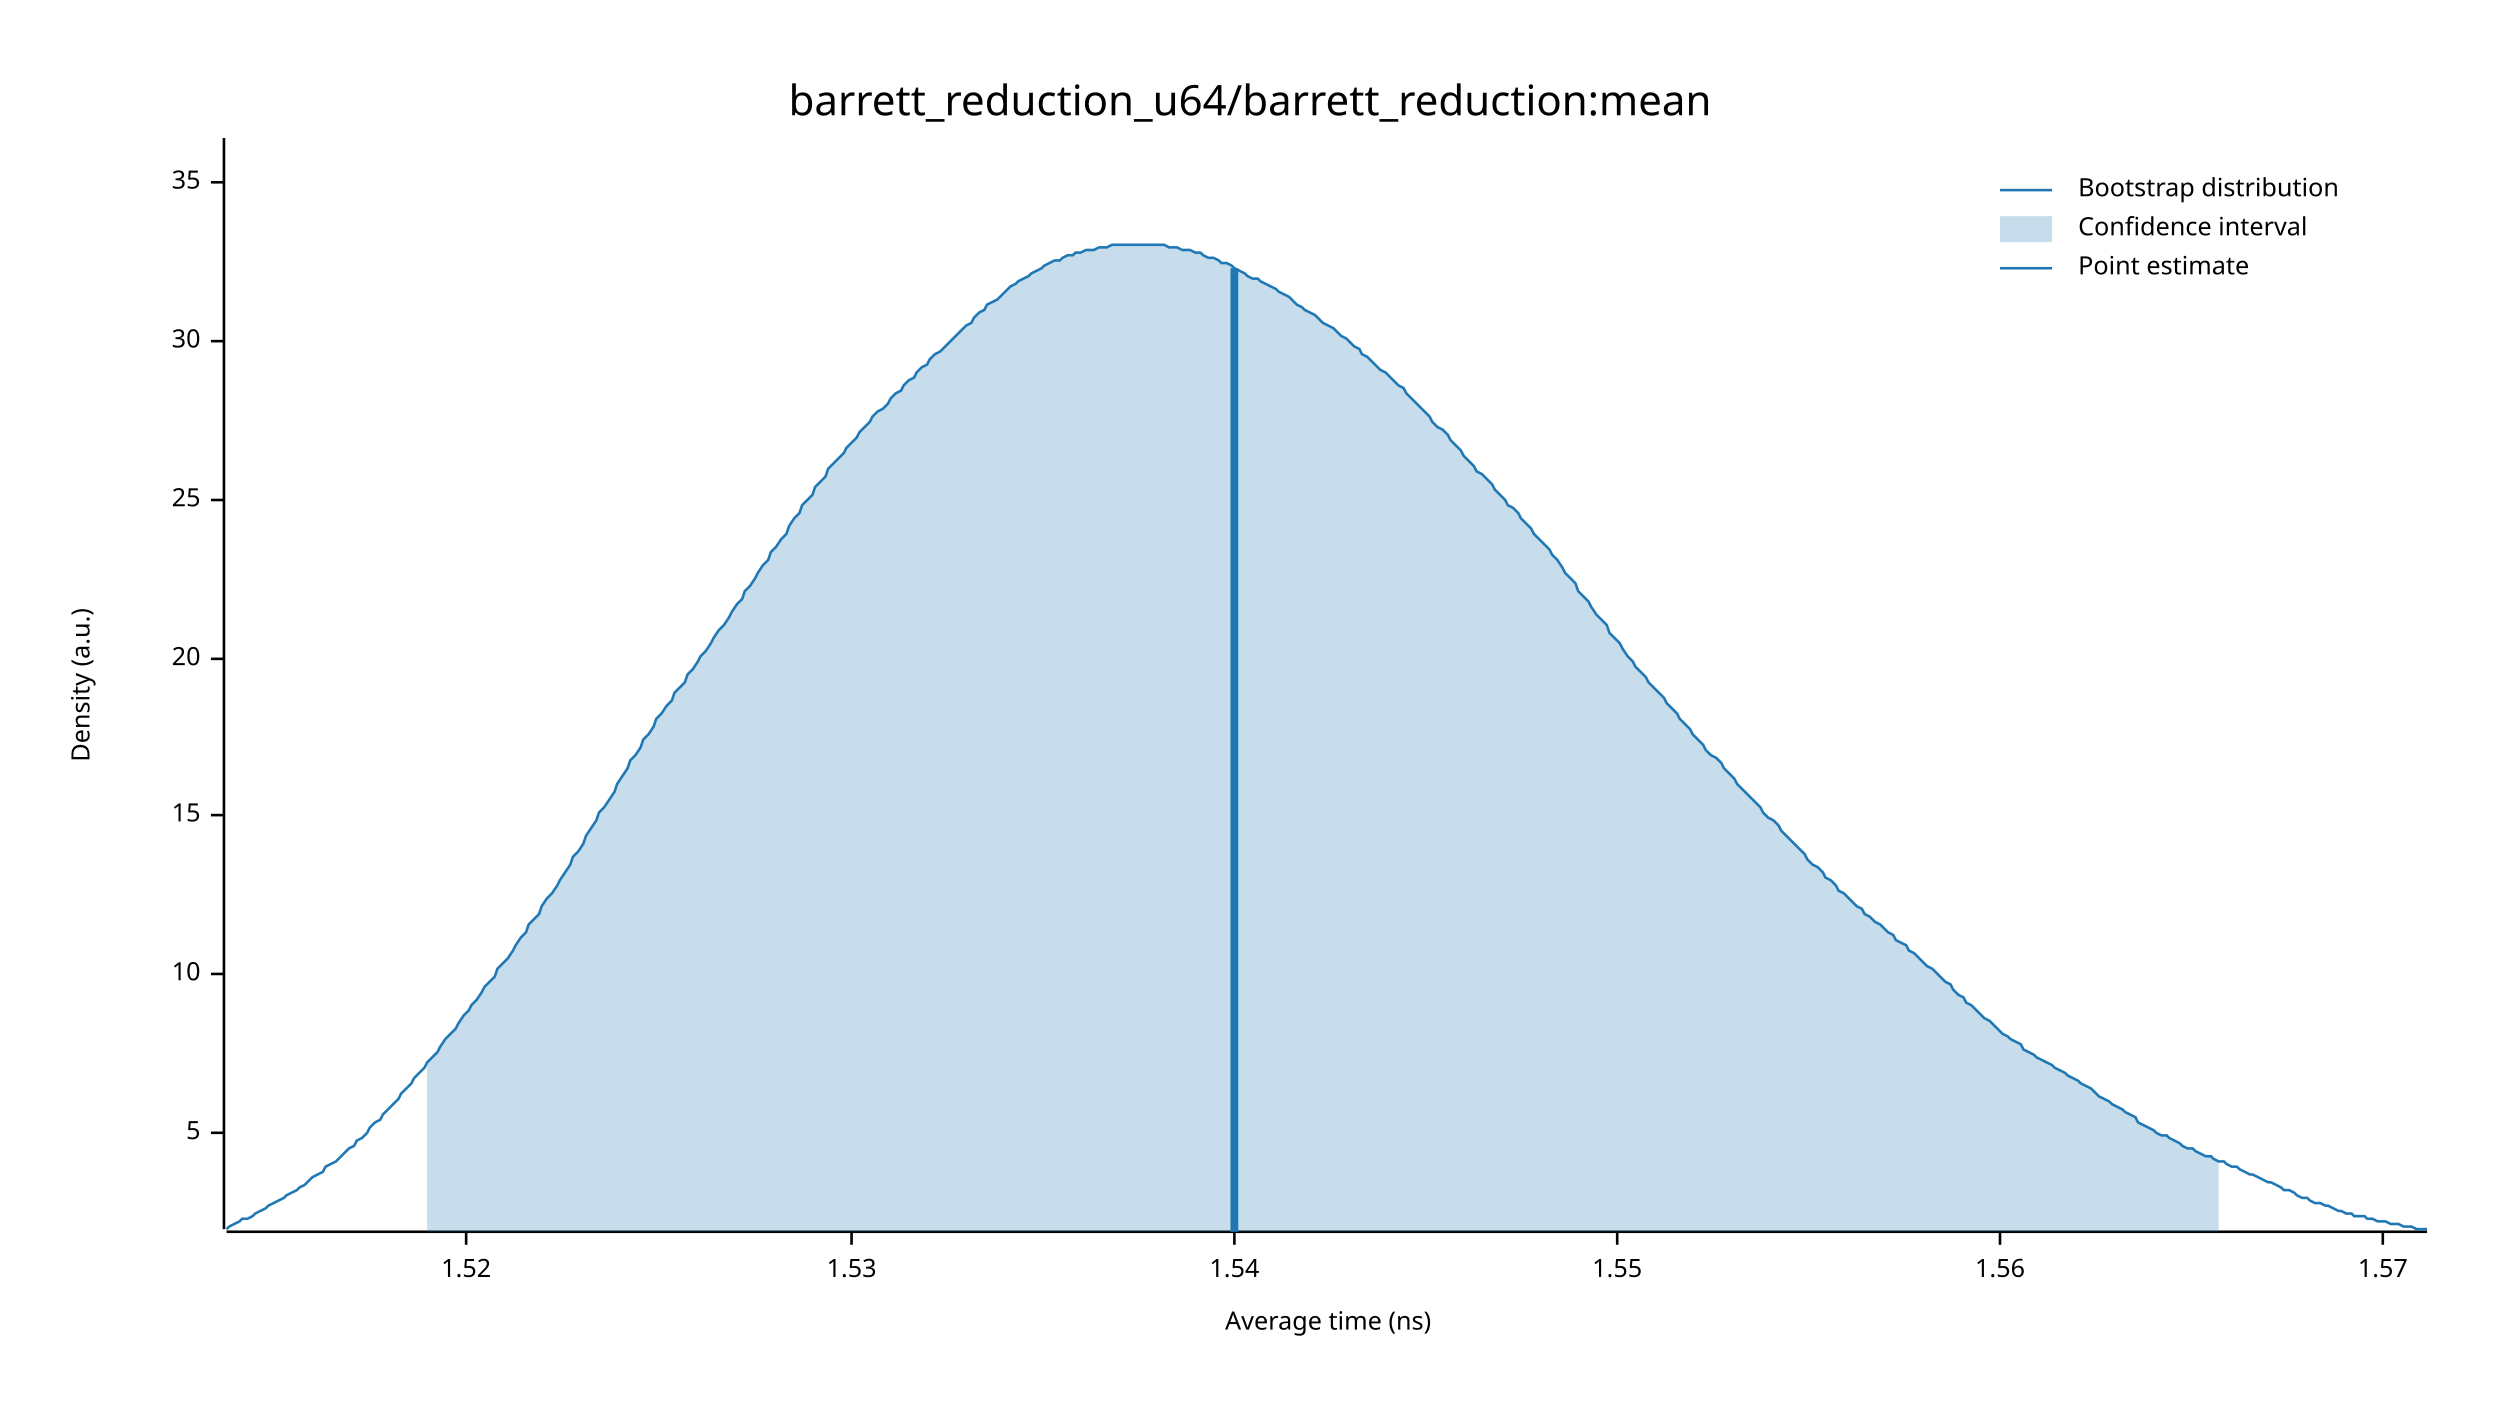
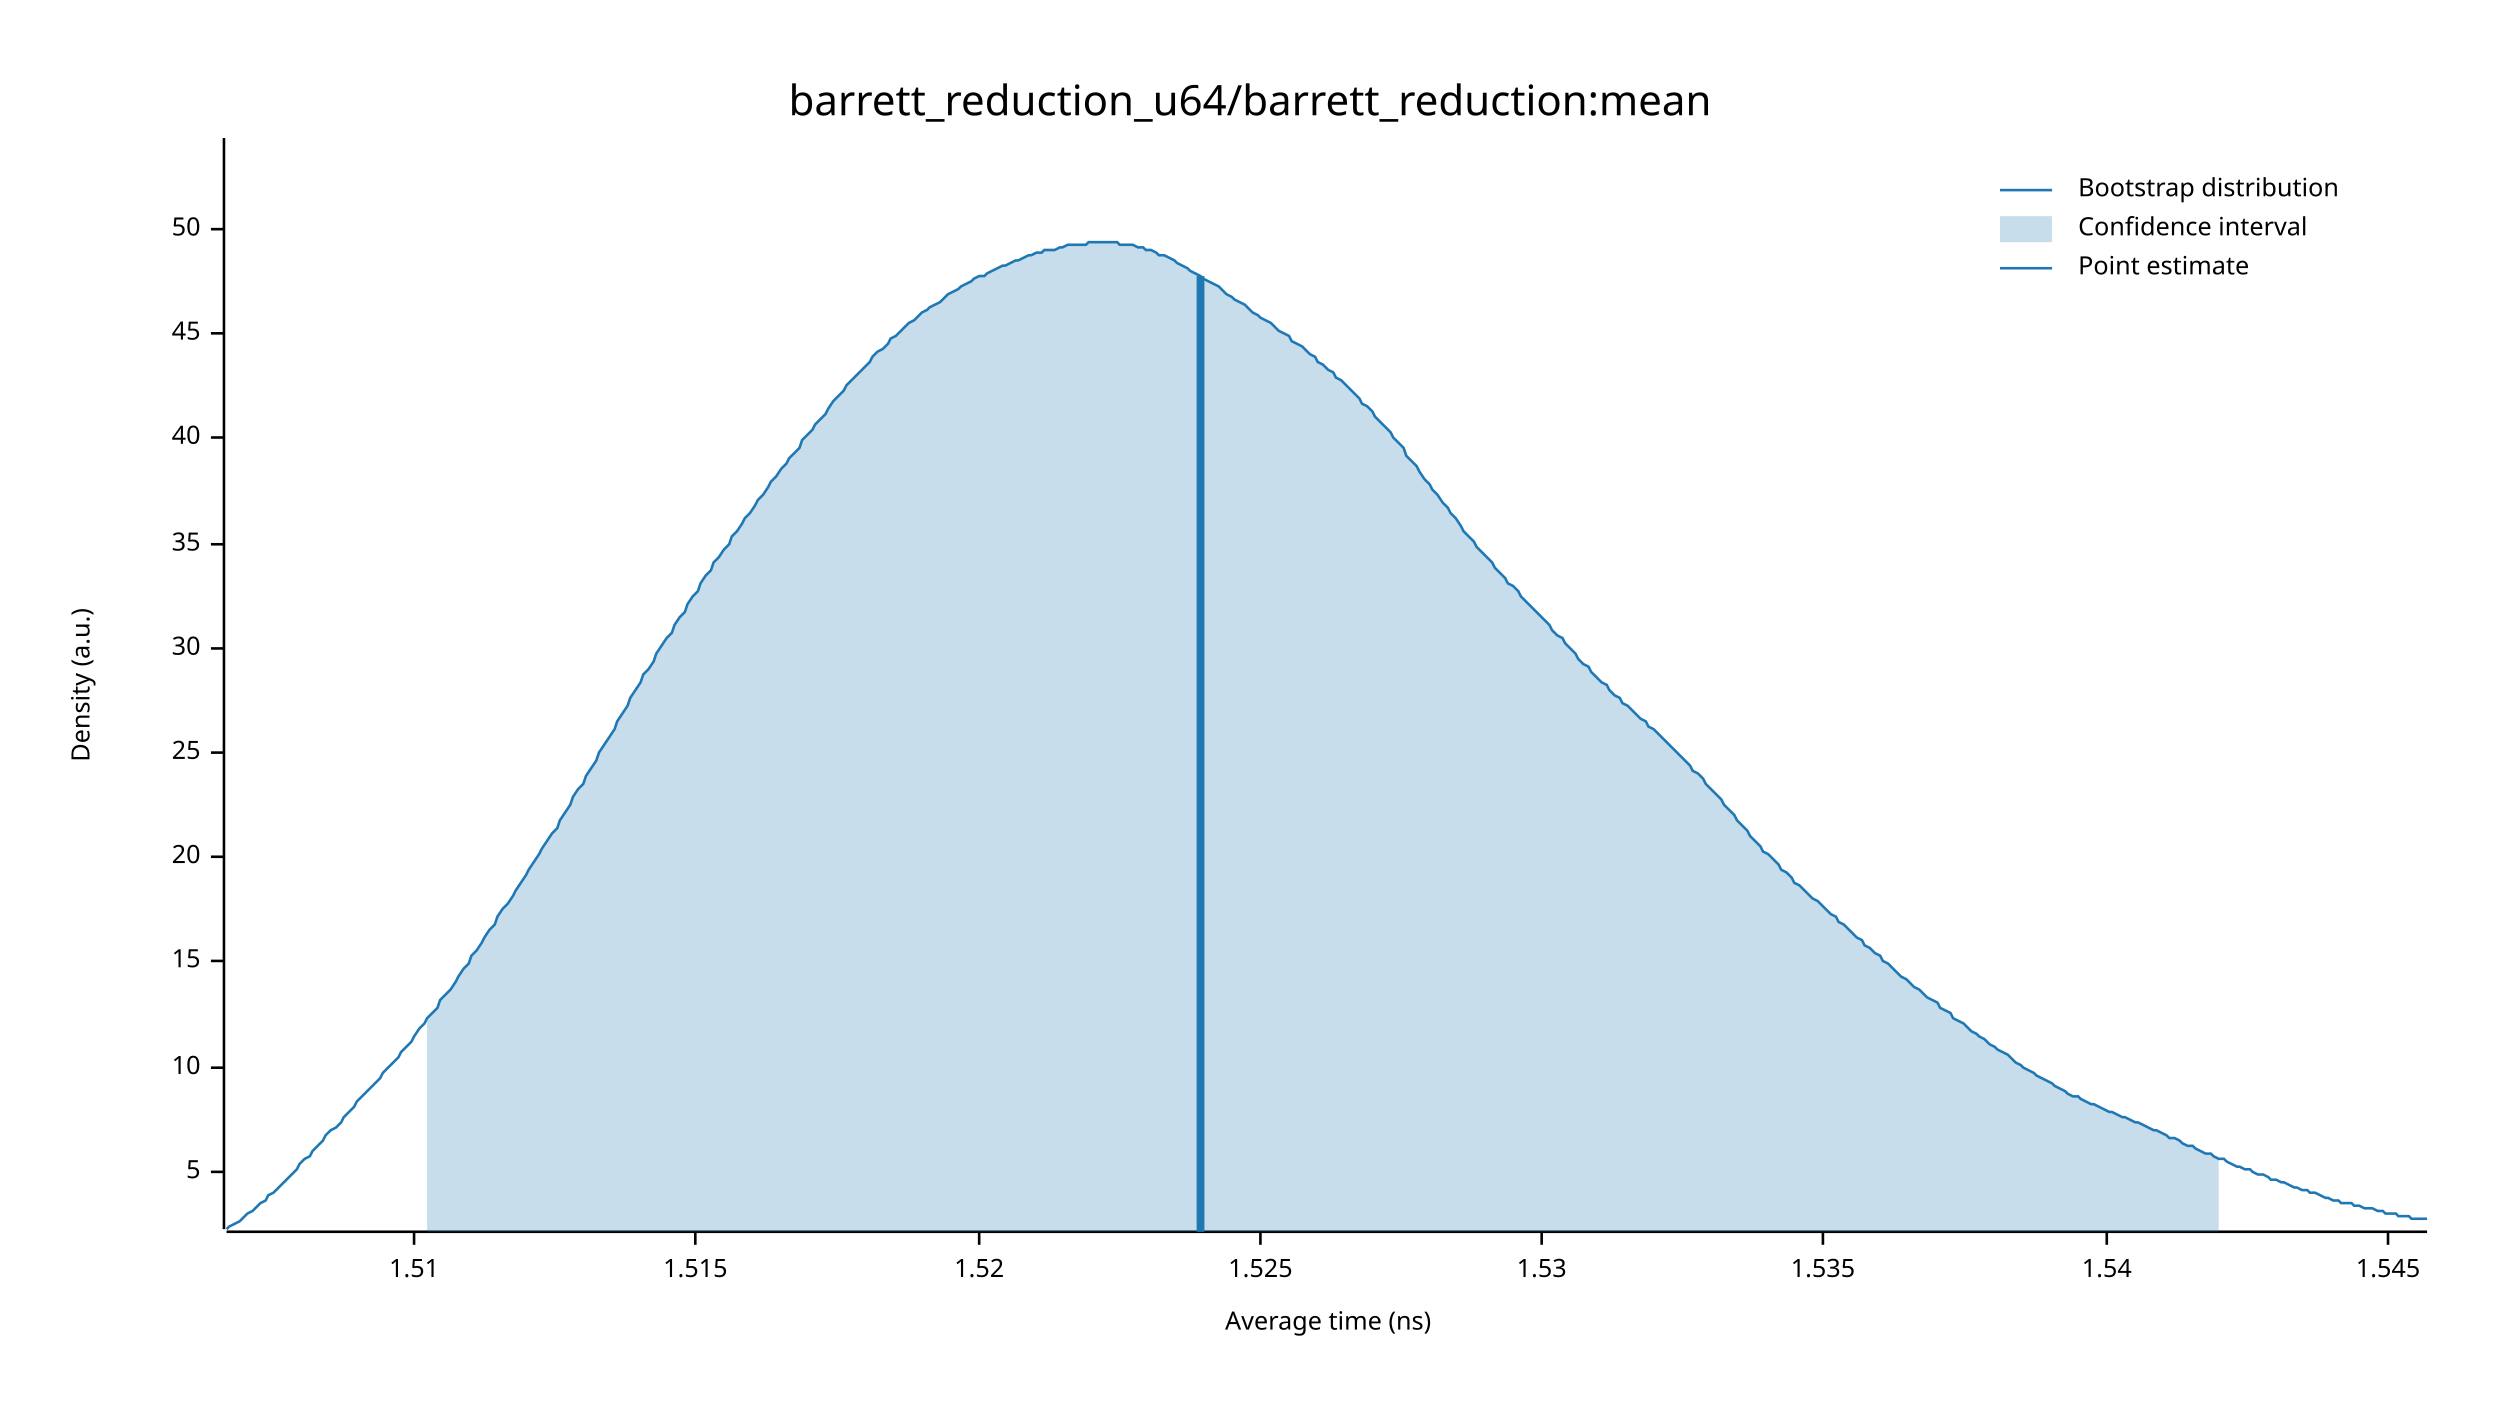
<svg xmlns="http://www.w3.org/2000/svg" width="960" height="540" viewBox="0 0 960 540">
  <text x="480" y="32" dy="0.76em" text-anchor="middle" font-family="sans-serif" font-size="16.129" opacity="1" fill="#000000">
barrett_reduction_u64/barrett_reduction:mean
</text>
  <text x="27" y="263" dy="0.76em" text-anchor="middle" font-family="sans-serif" font-size="9.677" opacity="1" fill="#000000" transform="rotate(270, 27, 263)">
Density (a.u.)
</text>
  <text x="510" y="513" dy="-0.5ex" text-anchor="middle" font-family="sans-serif" font-size="9.677" opacity="1" fill="#000000">
Average time (ns)
</text>
  <polyline fill="none" opacity="1" stroke="#000000" stroke-width="1" points="86,53 86,472 " />
-   <text x="77" y="435" dy="0.5ex" text-anchor="end" font-family="sans-serif" font-size="9.677" opacity="1" fill="#000000">
+   <text x="77" y="450" dy="0.5ex" text-anchor="end" font-family="sans-serif" font-size="9.677" opacity="1" fill="#000000">
5
</text>
-   <polyline fill="none" opacity="1" stroke="#000000" stroke-width="1" points="81,435 86,435 " />
-   <text x="77" y="374" dy="0.5ex" text-anchor="end" font-family="sans-serif" font-size="9.677" opacity="1" fill="#000000">
+   <polyline fill="none" opacity="1" stroke="#000000" stroke-width="1" points="81,450 86,450 " />
+   <text x="77" y="410" dy="0.5ex" text-anchor="end" font-family="sans-serif" font-size="9.677" opacity="1" fill="#000000">
10
</text>
-   <polyline fill="none" opacity="1" stroke="#000000" stroke-width="1" points="81,374 86,374 " />
-   <text x="77" y="313" dy="0.5ex" text-anchor="end" font-family="sans-serif" font-size="9.677" opacity="1" fill="#000000">
+   <polyline fill="none" opacity="1" stroke="#000000" stroke-width="1" points="81,410 86,410 " />
+   <text x="77" y="369" dy="0.5ex" text-anchor="end" font-family="sans-serif" font-size="9.677" opacity="1" fill="#000000">
15
</text>
-   <polyline fill="none" opacity="1" stroke="#000000" stroke-width="1" points="81,313 86,313 " />
-   <text x="77" y="253" dy="0.5ex" text-anchor="end" font-family="sans-serif" font-size="9.677" opacity="1" fill="#000000">
+   <polyline fill="none" opacity="1" stroke="#000000" stroke-width="1" points="81,369 86,369 " />
+   <text x="77" y="329" dy="0.5ex" text-anchor="end" font-family="sans-serif" font-size="9.677" opacity="1" fill="#000000">
20
</text>
-   <polyline fill="none" opacity="1" stroke="#000000" stroke-width="1" points="81,253 86,253 " />
-   <text x="77" y="192" dy="0.5ex" text-anchor="end" font-family="sans-serif" font-size="9.677" opacity="1" fill="#000000">
+   <polyline fill="none" opacity="1" stroke="#000000" stroke-width="1" points="81,329 86,329 " />
+   <text x="77" y="289" dy="0.5ex" text-anchor="end" font-family="sans-serif" font-size="9.677" opacity="1" fill="#000000">
25
</text>
-   <polyline fill="none" opacity="1" stroke="#000000" stroke-width="1" points="81,192 86,192 " />
-   <text x="77" y="131" dy="0.5ex" text-anchor="end" font-family="sans-serif" font-size="9.677" opacity="1" fill="#000000">
+   <polyline fill="none" opacity="1" stroke="#000000" stroke-width="1" points="81,289 86,289 " />
+   <text x="77" y="249" dy="0.5ex" text-anchor="end" font-family="sans-serif" font-size="9.677" opacity="1" fill="#000000">
30
</text>
-   <polyline fill="none" opacity="1" stroke="#000000" stroke-width="1" points="81,131 86,131 " />
-   <text x="77" y="70" dy="0.5ex" text-anchor="end" font-family="sans-serif" font-size="9.677" opacity="1" fill="#000000">
+   <polyline fill="none" opacity="1" stroke="#000000" stroke-width="1" points="81,249 86,249 " />
+   <text x="77" y="209" dy="0.5ex" text-anchor="end" font-family="sans-serif" font-size="9.677" opacity="1" fill="#000000">
35
</text>
-   <polyline fill="none" opacity="1" stroke="#000000" stroke-width="1" points="81,70 86,70 " />
+   <polyline fill="none" opacity="1" stroke="#000000" stroke-width="1" points="81,209 86,209 " />
+   <text x="77" y="168" dy="0.5ex" text-anchor="end" font-family="sans-serif" font-size="9.677" opacity="1" fill="#000000">
+ 40
+ </text>
+   <polyline fill="none" opacity="1" stroke="#000000" stroke-width="1" points="81,168 86,168 " />
+   <text x="77" y="128" dy="0.5ex" text-anchor="end" font-family="sans-serif" font-size="9.677" opacity="1" fill="#000000">
+ 45
+ </text>
+   <polyline fill="none" opacity="1" stroke="#000000" stroke-width="1" points="81,128 86,128 " />
+   <text x="77" y="88" dy="0.5ex" text-anchor="end" font-family="sans-serif" font-size="9.677" opacity="1" fill="#000000">
+ 50
+ </text>
+   <polyline fill="none" opacity="1" stroke="#000000" stroke-width="1" points="81,88 86,88 " />
  <polyline fill="none" opacity="1" stroke="#000000" stroke-width="1" points="87,473 932,473 " />
-   <text x="179" y="483" dy="0.76em" text-anchor="middle" font-family="sans-serif" font-size="9.677" opacity="1" fill="#000000">
+   <text x="159" y="483" dy="0.76em" text-anchor="middle" font-family="sans-serif" font-size="9.677" opacity="1" fill="#000000">
+ 1.51
+ </text>
+   <polyline fill="none" opacity="1" stroke="#000000" stroke-width="1" points="159,473 159,478 " />
+   <text x="267" y="483" dy="0.76em" text-anchor="middle" font-family="sans-serif" font-size="9.677" opacity="1" fill="#000000">
+ 1.515
+ </text>
+   <polyline fill="none" opacity="1" stroke="#000000" stroke-width="1" points="267,473 267,478 " />
+   <text x="376" y="483" dy="0.76em" text-anchor="middle" font-family="sans-serif" font-size="9.677" opacity="1" fill="#000000">
1.52
</text>
-   <polyline fill="none" opacity="1" stroke="#000000" stroke-width="1" points="179,473 179,478 " />
-   <text x="327" y="483" dy="0.76em" text-anchor="middle" font-family="sans-serif" font-size="9.677" opacity="1" fill="#000000">
+   <polyline fill="none" opacity="1" stroke="#000000" stroke-width="1" points="376,473 376,478 " />
+   <text x="484" y="483" dy="0.76em" text-anchor="middle" font-family="sans-serif" font-size="9.677" opacity="1" fill="#000000">
+ 1.525
+ </text>
+   <polyline fill="none" opacity="1" stroke="#000000" stroke-width="1" points="484,473 484,478 " />
+   <text x="592" y="483" dy="0.76em" text-anchor="middle" font-family="sans-serif" font-size="9.677" opacity="1" fill="#000000">
1.53
</text>
-   <polyline fill="none" opacity="1" stroke="#000000" stroke-width="1" points="327,473 327,478 " />
-   <text x="474" y="483" dy="0.76em" text-anchor="middle" font-family="sans-serif" font-size="9.677" opacity="1" fill="#000000">
+   <polyline fill="none" opacity="1" stroke="#000000" stroke-width="1" points="592,473 592,478 " />
+   <text x="700" y="483" dy="0.76em" text-anchor="middle" font-family="sans-serif" font-size="9.677" opacity="1" fill="#000000">
+ 1.535
+ </text>
+   <polyline fill="none" opacity="1" stroke="#000000" stroke-width="1" points="700,473 700,478 " />
+   <text x="809" y="483" dy="0.76em" text-anchor="middle" font-family="sans-serif" font-size="9.677" opacity="1" fill="#000000">
1.54
</text>
-   <polyline fill="none" opacity="1" stroke="#000000" stroke-width="1" points="474,473 474,478 " />
-   <text x="621" y="483" dy="0.76em" text-anchor="middle" font-family="sans-serif" font-size="9.677" opacity="1" fill="#000000">
- 1.55
+   <polyline fill="none" opacity="1" stroke="#000000" stroke-width="1" points="809,473 809,478 " />
+   <text x="917" y="483" dy="0.76em" text-anchor="middle" font-family="sans-serif" font-size="9.677" opacity="1" fill="#000000">
+ 1.545
</text>
-   <polyline fill="none" opacity="1" stroke="#000000" stroke-width="1" points="621,473 621,478 " />
-   <text x="768" y="483" dy="0.76em" text-anchor="middle" font-family="sans-serif" font-size="9.677" opacity="1" fill="#000000">
- 1.56
- </text>
-   <polyline fill="none" opacity="1" stroke="#000000" stroke-width="1" points="768,473 768,478 " />
-   <text x="915" y="483" dy="0.76em" text-anchor="middle" font-family="sans-serif" font-size="9.677" opacity="1" fill="#000000">
- 1.57
- </text>
-   <polyline fill="none" opacity="1" stroke="#000000" stroke-width="1" points="915,473 915,478 " />
-   <polyline fill="none" opacity="1" stroke="#1F78B4" stroke-width="1" points="87,472 88,471 90,470 92,469 93,468 95,468 97,467 98,466 100,465 102,464 103,463 105,462 107,461 109,460 110,459 112,458 114,457 115,456 117,455 119,453 120,452 122,451 124,450 125,448 127,447 129,446 131,444 132,443 134,441 136,440 137,438 139,437 141,435 142,433 144,431 146,430 147,428 149,426 151,424 153,422 154,420 156,418 158,416 159,414 161,412 163,410 164,408 166,406 168,404 169,402 171,399 173,397 175,395 176,393 178,390 180,388 181,386 183,384 185,381 186,379 188,377 190,375 191,372 193,370 195,368 197,365 198,363 200,360 202,358 203,355 205,353 207,351 208,348 210,345 212,343 214,340 215,338 217,335 219,332 220,329 222,327 224,324 225,321 227,318 229,315 230,312 232,310 234,307 236,304 237,301 239,298 241,295 242,292 244,290 246,287 247,284 249,282 251,279 252,276 254,274 256,271 258,269 259,266 261,264 263,262 264,259 266,257 268,254 269,252 271,250 273,247 274,245 276,242 278,240 280,237 281,235 283,232 285,230 286,227 288,225 290,222 291,220 293,217 295,215 296,212 298,210 300,207 302,205 303,202 305,199 307,197 308,194 310,192 312,190 313,187 315,185 317,183 318,180 320,178 322,176 324,174 325,172 327,170 329,168 330,166 332,164 334,162 335,160 337,158 339,157 341,155 342,153 344,151 346,150 347,148 349,146 351,145 352,143 354,141 356,140 357,138 359,136 361,135 363,133 364,132 366,130 368,128 369,127 371,125 373,124 374,122 376,120 378,119 379,117 381,116 383,115 385,113 386,112 388,110 390,109 391,108 393,107 395,106 396,105 398,104 400,103 401,102 403,101 405,100 407,100 408,99 410,98 412,98 413,97 415,97 417,96 418,96 420,96 422,95 423,95 425,95 427,94 429,94 430,94 432,94 434,94 435,94 437,94 439,94 440,94 442,94 444,94 445,94 447,94 449,95 451,95 452,95 454,96 456,96 457,96 459,97 461,97 462,98 464,99 466,99 468,100 469,101 471,101 473,102 474,103 476,104 478,105 479,106 481,107 483,107 484,108 486,109 488,110 490,111 491,112 493,113 495,114 496,115 498,117 500,118 501,119 503,120 505,121 506,122 508,124 510,125 512,126 513,127 515,129 517,130 518,131 520,133 522,134 523,136 525,137 527,139 528,140 530,142 532,143 534,145 535,146 537,148 539,149 540,151 542,153 544,155 545,156 547,158 549,160 550,162 552,164 554,165 556,167 557,169 559,171 561,173 562,175 564,177 566,179 567,181 569,182 571,184 573,186 574,188 576,190 578,192 579,194 581,195 583,197 584,199 586,201 588,203 589,205 591,207 593,209 595,211 596,213 598,215 600,218 601,220 603,222 605,224 606,227 608,229 610,231 611,233 613,236 615,238 617,240 618,243 620,245 622,247 623,249 625,252 627,254 628,256 630,258 632,260 633,262 635,264 637,266 639,268 640,270 642,272 644,274 645,276 647,278 649,280 650,282 652,284 654,286 655,288 657,290 659,291 661,293 662,295 664,297 666,299 667,301 669,303 671,305 672,306 674,308 676,310 677,312 679,314 681,315 683,317 684,319 686,321 688,323 689,324 691,326 693,328 694,330 696,332 698,333 700,335 701,337 703,338 705,340 706,342 708,343 710,345 711,346 713,348 715,349 716,351 718,352 720,354 722,355 723,356 725,358 727,359 728,361 730,362 732,363 733,365 735,366 737,368 738,369 740,371 742,372 744,374 745,375 747,377 749,378 750,380 752,382 754,383 755,385 757,386 759,388 760,389 762,391 764,392 766,394 767,395 769,397 771,398 772,399 774,400 776,401 777,403 779,404 781,405 782,406 784,407 786,408 788,409 789,410 791,411 793,412 794,413 796,414 798,415 799,416 801,417 803,418 804,419 806,421 808,422 810,423 811,424 813,425 815,426 816,427 818,428 820,429 821,431 823,432 825,433 827,434 828,435 830,436 832,436 833,437 835,438 837,439 838,440 840,441 842,441 843,442 845,443 847,444 849,444 850,445 852,446 854,446 855,447 857,448 859,448 860,449 862,450 864,451 865,451 867,452 869,453 871,454 872,454 874,455 876,456 877,457 879,457 881,458 882,459 884,460 886,460 887,461 889,462 891,462 893,463 894,463 896,464 898,465 899,465 901,466 903,466 904,467 906,467 908,467 909,468 911,468 913,469 915,469 916,469 918,470 920,470 921,470 923,471 925,471 926,471 928,472 930,472 932,472 " />
-   <polygon opacity="0.25" fill="#1F78B4" points="164,408 166,406 168,404 169,402 171,399 173,397 175,395 176,393 178,390 180,388 181,386 183,384 185,381 186,379 188,377 190,375 191,372 193,370 195,368 197,365 198,363 200,360 202,358 203,355 205,353 207,351 208,348 210,345 212,343 214,340 215,338 217,335 219,332 220,329 222,327 224,324 225,321 227,318 229,315 230,312 232,310 234,307 236,304 237,301 239,298 241,295 242,292 244,290 246,287 247,284 249,282 251,279 252,276 254,274 256,271 258,269 259,266 261,264 263,262 264,259 266,257 268,254 269,252 271,250 273,247 274,245 276,242 278,240 280,237 281,235 283,232 285,230 286,227 288,225 290,222 291,220 293,217 295,215 296,212 298,210 300,207 302,205 303,202 305,199 307,197 308,194 310,192 312,190 313,187 315,185 317,183 318,180 320,178 322,176 324,174 325,172 327,170 329,168 330,166 332,164 334,162 335,160 337,158 339,157 341,155 342,153 344,151 346,150 347,148 349,146 351,145 352,143 354,141 356,140 357,138 359,136 361,135 363,133 364,132 366,130 368,128 369,127 371,125 373,124 374,122 376,120 378,119 379,117 381,116 383,115 385,113 386,112 388,110 390,109 391,108 393,107 395,106 396,105 398,104 400,103 401,102 403,101 405,100 407,100 408,99 410,98 412,98 413,97 415,97 417,96 418,96 420,96 422,95 423,95 425,95 427,94 429,94 430,94 432,94 434,94 435,94 437,94 439,94 440,94 442,94 444,94 445,94 447,94 449,95 451,95 452,95 454,96 456,96 457,96 459,97 461,97 462,98 464,99 466,99 468,100 469,101 471,101 473,102 474,103 476,104 478,105 479,106 481,107 483,107 484,108 486,109 488,110 490,111 491,112 493,113 495,114 496,115 498,117 500,118 501,119 503,120 505,121 506,122 508,124 510,125 512,126 513,127 515,129 517,130 518,131 520,133 522,134 523,136 525,137 527,139 528,140 530,142 532,143 534,145 535,146 537,148 539,149 540,151 542,153 544,155 545,156 547,158 549,160 550,162 552,164 554,165 556,167 557,169 559,171 561,173 562,175 564,177 566,179 567,181 569,182 571,184 573,186 574,188 576,190 578,192 579,194 581,195 583,197 584,199 586,201 588,203 589,205 591,207 593,209 595,211 596,213 598,215 600,218 601,220 603,222 605,224 606,227 608,229 610,231 611,233 613,236 615,238 617,240 618,243 620,245 622,247 623,249 625,252 627,254 628,256 630,258 632,260 633,262 635,264 637,266 639,268 640,270 642,272 644,274 645,276 647,278 649,280 650,282 652,284 654,286 655,288 657,290 659,291 661,293 662,295 664,297 666,299 667,301 669,303 671,305 672,306 674,308 676,310 677,312 679,314 681,315 683,317 684,319 686,321 688,323 689,324 691,326 693,328 694,330 696,332 698,333 700,335 701,337 703,338 705,340 706,342 708,343 710,345 711,346 713,348 715,349 716,351 718,352 720,354 722,355 723,356 725,358 727,359 728,361 730,362 732,363 733,365 735,366 737,368 738,369 740,371 742,372 744,374 745,375 747,377 749,378 750,380 752,382 754,383 755,385 757,386 759,388 760,389 762,391 764,392 766,394 767,395 769,397 771,398 772,399 774,400 776,401 777,403 779,404 781,405 782,406 784,407 786,408 788,409 789,410 791,411 793,412 794,413 796,414 798,415 799,416 801,417 803,418 804,419 806,421 808,422 810,423 811,424 813,425 815,426 816,427 818,428 820,429 821,431 823,432 825,433 827,434 828,435 830,436 832,436 833,437 835,438 837,439 838,440 840,441 842,441 843,442 845,443 847,444 849,444 850,445 852,446 852,473 164,473 " />
-   <polyline fill="none" opacity="1" stroke="#1F78B4" stroke-width="3" points="474,473 474,103 " />
+   <polyline fill="none" opacity="1" stroke="#000000" stroke-width="1" points="917,473 917,478 " />
+   <polyline fill="none" opacity="1" stroke="#1F78B4" stroke-width="1" points="87,472 88,471 90,470 92,469 93,468 95,466 97,465 98,464 100,462 102,461 103,459 105,458 107,456 109,454 110,453 112,451 114,449 115,447 117,445 119,444 120,442 122,440 124,438 125,436 127,434 129,433 131,431 132,429 134,427 136,425 137,423 139,421 141,419 142,418 144,416 146,414 147,412 149,410 151,408 153,406 154,404 156,402 158,400 159,398 161,395 163,393 164,391 166,389 168,387 169,384 171,382 173,380 175,377 176,375 178,372 180,370 181,367 183,365 185,362 186,360 188,357 190,355 191,352 193,349 195,347 197,344 198,342 200,339 202,336 203,334 205,331 207,328 208,326 210,323 212,320 214,318 215,315 217,312 219,309 220,306 222,303 224,301 225,298 227,295 229,292 230,289 232,286 234,283 236,280 237,277 239,274 241,271 242,268 244,265 246,262 247,259 249,257 251,254 252,251 254,248 256,245 258,243 259,240 261,237 263,235 264,232 266,229 268,227 269,224 271,221 273,219 274,216 276,214 278,211 280,209 281,206 283,204 285,201 286,199 288,197 290,194 291,192 293,190 295,187 296,185 298,183 300,180 302,178 303,176 305,174 307,172 308,169 310,167 312,165 313,163 315,161 317,159 318,157 320,154 322,152 324,150 325,148 327,146 329,144 330,143 332,141 334,139 335,137 337,135 339,134 341,132 342,130 344,129 346,127 347,126 349,124 351,123 352,122 354,120 356,119 357,118 359,117 361,116 363,114 364,113 366,112 368,111 369,110 371,109 373,108 374,107 376,106 378,106 379,105 381,104 383,103 385,102 386,102 388,101 390,100 391,100 393,99 395,98 396,98 398,97 400,97 401,96 403,96 405,96 407,95 408,95 410,94 412,94 413,94 415,94 417,94 418,93 420,93 422,93 423,93 425,93 427,93 429,93 430,94 432,94 434,94 435,94 437,95 439,95 440,96 442,96 444,97 445,98 447,98 449,99 451,100 452,101 454,102 456,103 457,104 459,105 461,106 462,107 464,108 466,109 468,110 469,111 471,113 473,114 474,115 476,116 478,117 479,118 481,120 483,121 484,122 486,123 488,124 490,126 491,127 493,128 495,129 496,131 498,132 500,133 501,134 503,136 505,137 506,139 508,140 510,142 512,143 513,145 515,146 517,148 518,149 520,151 522,153 523,155 525,156 527,158 528,160 530,162 532,164 534,166 535,168 537,170 539,172 540,175 542,177 544,179 545,181 547,184 549,186 550,188 552,190 554,193 556,195 557,197 559,199 561,202 562,204 564,206 566,208 567,210 569,212 571,214 573,216 574,218 576,220 578,222 579,224 581,225 583,227 584,229 586,231 588,233 589,234 591,236 593,238 595,240 596,242 598,244 600,245 601,247 603,249 605,251 606,253 608,255 610,256 611,258 613,260 615,262 617,263 618,265 620,267 622,268 623,270 625,271 627,273 628,274 630,276 632,277 633,279 635,280 637,282 639,284 640,285 642,287 644,289 645,290 647,292 649,294 650,296 652,297 654,299 655,301 657,303 659,305 661,307 662,309 664,311 666,313 667,315 669,317 671,319 672,321 674,323 676,325 677,327 679,328 681,330 683,332 684,334 686,335 688,337 689,339 691,340 693,342 694,343 696,345 698,346 700,348 701,349 703,351 705,352 706,354 708,355 710,357 711,358 713,360 715,361 716,363 718,364 720,366 722,367 723,369 725,370 727,372 728,373 730,375 732,376 733,377 735,379 737,380 738,381 740,383 742,384 744,385 745,387 747,388 749,389 750,391 752,392 754,393 755,394 757,396 759,397 760,398 762,399 764,401 766,402 767,403 769,404 771,405 772,406 774,408 776,409 777,410 779,411 781,412 782,413 784,414 786,415 788,416 789,417 791,418 793,419 794,420 796,421 798,421 799,422 801,423 803,424 804,424 806,425 808,426 810,427 811,427 813,428 815,429 816,429 818,430 820,431 821,431 823,432 825,433 827,434 828,434 830,435 832,436 833,437 835,437 837,438 838,439 840,440 842,440 843,441 845,442 847,443 849,443 850,444 852,445 854,445 855,446 857,447 859,448 860,448 862,449 864,449 865,450 867,451 869,451 871,452 872,453 874,453 876,454 877,454 879,455 881,456 882,456 884,457 886,457 887,458 889,458 891,459 893,460 894,460 896,461 898,461 899,462 901,462 903,462 904,463 906,463 908,464 909,464 911,464 913,465 915,465 916,466 918,466 920,466 921,467 923,467 925,467 926,468 928,468 930,468 932,468 " />
+   <polygon opacity="0.25" fill="#1F78B4" points="164,391 166,389 168,387 169,384 171,382 173,380 175,377 176,375 178,372 180,370 181,367 183,365 185,362 186,360 188,357 190,355 191,352 193,349 195,347 197,344 198,342 200,339 202,336 203,334 205,331 207,328 208,326 210,323 212,320 214,318 215,315 217,312 219,309 220,306 222,303 224,301 225,298 227,295 229,292 230,289 232,286 234,283 236,280 237,277 239,274 241,271 242,268 244,265 246,262 247,259 249,257 251,254 252,251 254,248 256,245 258,243 259,240 261,237 263,235 264,232 266,229 268,227 269,224 271,221 273,219 274,216 276,214 278,211 280,209 281,206 283,204 285,201 286,199 288,197 290,194 291,192 293,190 295,187 296,185 298,183 300,180 302,178 303,176 305,174 307,172 308,169 310,167 312,165 313,163 315,161 317,159 318,157 320,154 322,152 324,150 325,148 327,146 329,144 330,143 332,141 334,139 335,137 337,135 339,134 341,132 342,130 344,129 346,127 347,126 349,124 351,123 352,122 354,120 356,119 357,118 359,117 361,116 363,114 364,113 366,112 368,111 369,110 371,109 373,108 374,107 376,106 378,106 379,105 381,104 383,103 385,102 386,102 388,101 390,100 391,100 393,99 395,98 396,98 398,97 400,97 401,96 403,96 405,96 407,95 408,95 410,94 412,94 413,94 415,94 417,94 418,93 420,93 422,93 423,93 425,93 427,93 429,93 430,94 432,94 434,94 435,94 437,95 439,95 440,96 442,96 444,97 445,98 447,98 449,99 451,100 452,101 454,102 456,103 457,104 459,105 461,106 462,107 464,108 466,109 468,110 469,111 471,113 473,114 474,115 476,116 478,117 479,118 481,120 483,121 484,122 486,123 488,124 490,126 491,127 493,128 495,129 496,131 498,132 500,133 501,134 503,136 505,137 506,139 508,140 510,142 512,143 513,145 515,146 517,148 518,149 520,151 522,153 523,155 525,156 527,158 528,160 530,162 532,164 534,166 535,168 537,170 539,172 540,175 542,177 544,179 545,181 547,184 549,186 550,188 552,190 554,193 556,195 557,197 559,199 561,202 562,204 564,206 566,208 567,210 569,212 571,214 573,216 574,218 576,220 578,222 579,224 581,225 583,227 584,229 586,231 588,233 589,234 591,236 593,238 595,240 596,242 598,244 600,245 601,247 603,249 605,251 606,253 608,255 610,256 611,258 613,260 615,262 617,263 618,265 620,267 622,268 623,270 625,271 627,273 628,274 630,276 632,277 633,279 635,280 637,282 639,284 640,285 642,287 644,289 645,290 647,292 649,294 650,296 652,297 654,299 655,301 657,303 659,305 661,307 662,309 664,311 666,313 667,315 669,317 671,319 672,321 674,323 676,325 677,327 679,328 681,330 683,332 684,334 686,335 688,337 689,339 691,340 693,342 694,343 696,345 698,346 700,348 701,349 703,351 705,352 706,354 708,355 710,357 711,358 713,360 715,361 716,363 718,364 720,366 722,367 723,369 725,370 727,372 728,373 730,375 732,376 733,377 735,379 737,380 738,381 740,383 742,384 744,385 745,387 747,388 749,389 750,391 752,392 754,393 755,394 757,396 759,397 760,398 762,399 764,401 766,402 767,403 769,404 771,405 772,406 774,408 776,409 777,410 779,411 781,412 782,413 784,414 786,415 788,416 789,417 791,418 793,419 794,420 796,421 798,421 799,422 801,423 803,424 804,424 806,425 808,426 810,427 811,427 813,428 815,429 816,429 818,430 820,431 821,431 823,432 825,433 827,434 828,434 830,435 832,436 833,437 835,437 837,438 838,439 840,440 842,440 843,441 845,442 847,443 849,443 850,444 852,445 852,473 164,473 " />
+   <polyline fill="none" opacity="1" stroke="#1F78B4" stroke-width="3" points="461,473 461,106 " />
  <text x="798" y="68" dy="0.76em" text-anchor="start" font-family="sans-serif" font-size="9.677" opacity="1" fill="#000000">
Bootstrap distribution
</text>
  <text x="798" y="83" dy="0.76em" text-anchor="start" font-family="sans-serif" font-size="9.677" opacity="1" fill="#000000">
Confidence interval
</text>
  <text x="798" y="98" dy="0.76em" text-anchor="start" font-family="sans-serif" font-size="9.677" opacity="1" fill="#000000">
Point estimate
</text>
  <polyline fill="none" opacity="1" stroke="#1F78B4" stroke-width="1" points="768,73 788,73 " />
  <rect x="768" y="83" width="20" height="10" opacity="0.25" fill="#1F78B4" stroke="none" />
  <polyline fill="none" opacity="1" stroke="#1F78B4" stroke-width="1" points="768,103 788,103 " />
</svg>
